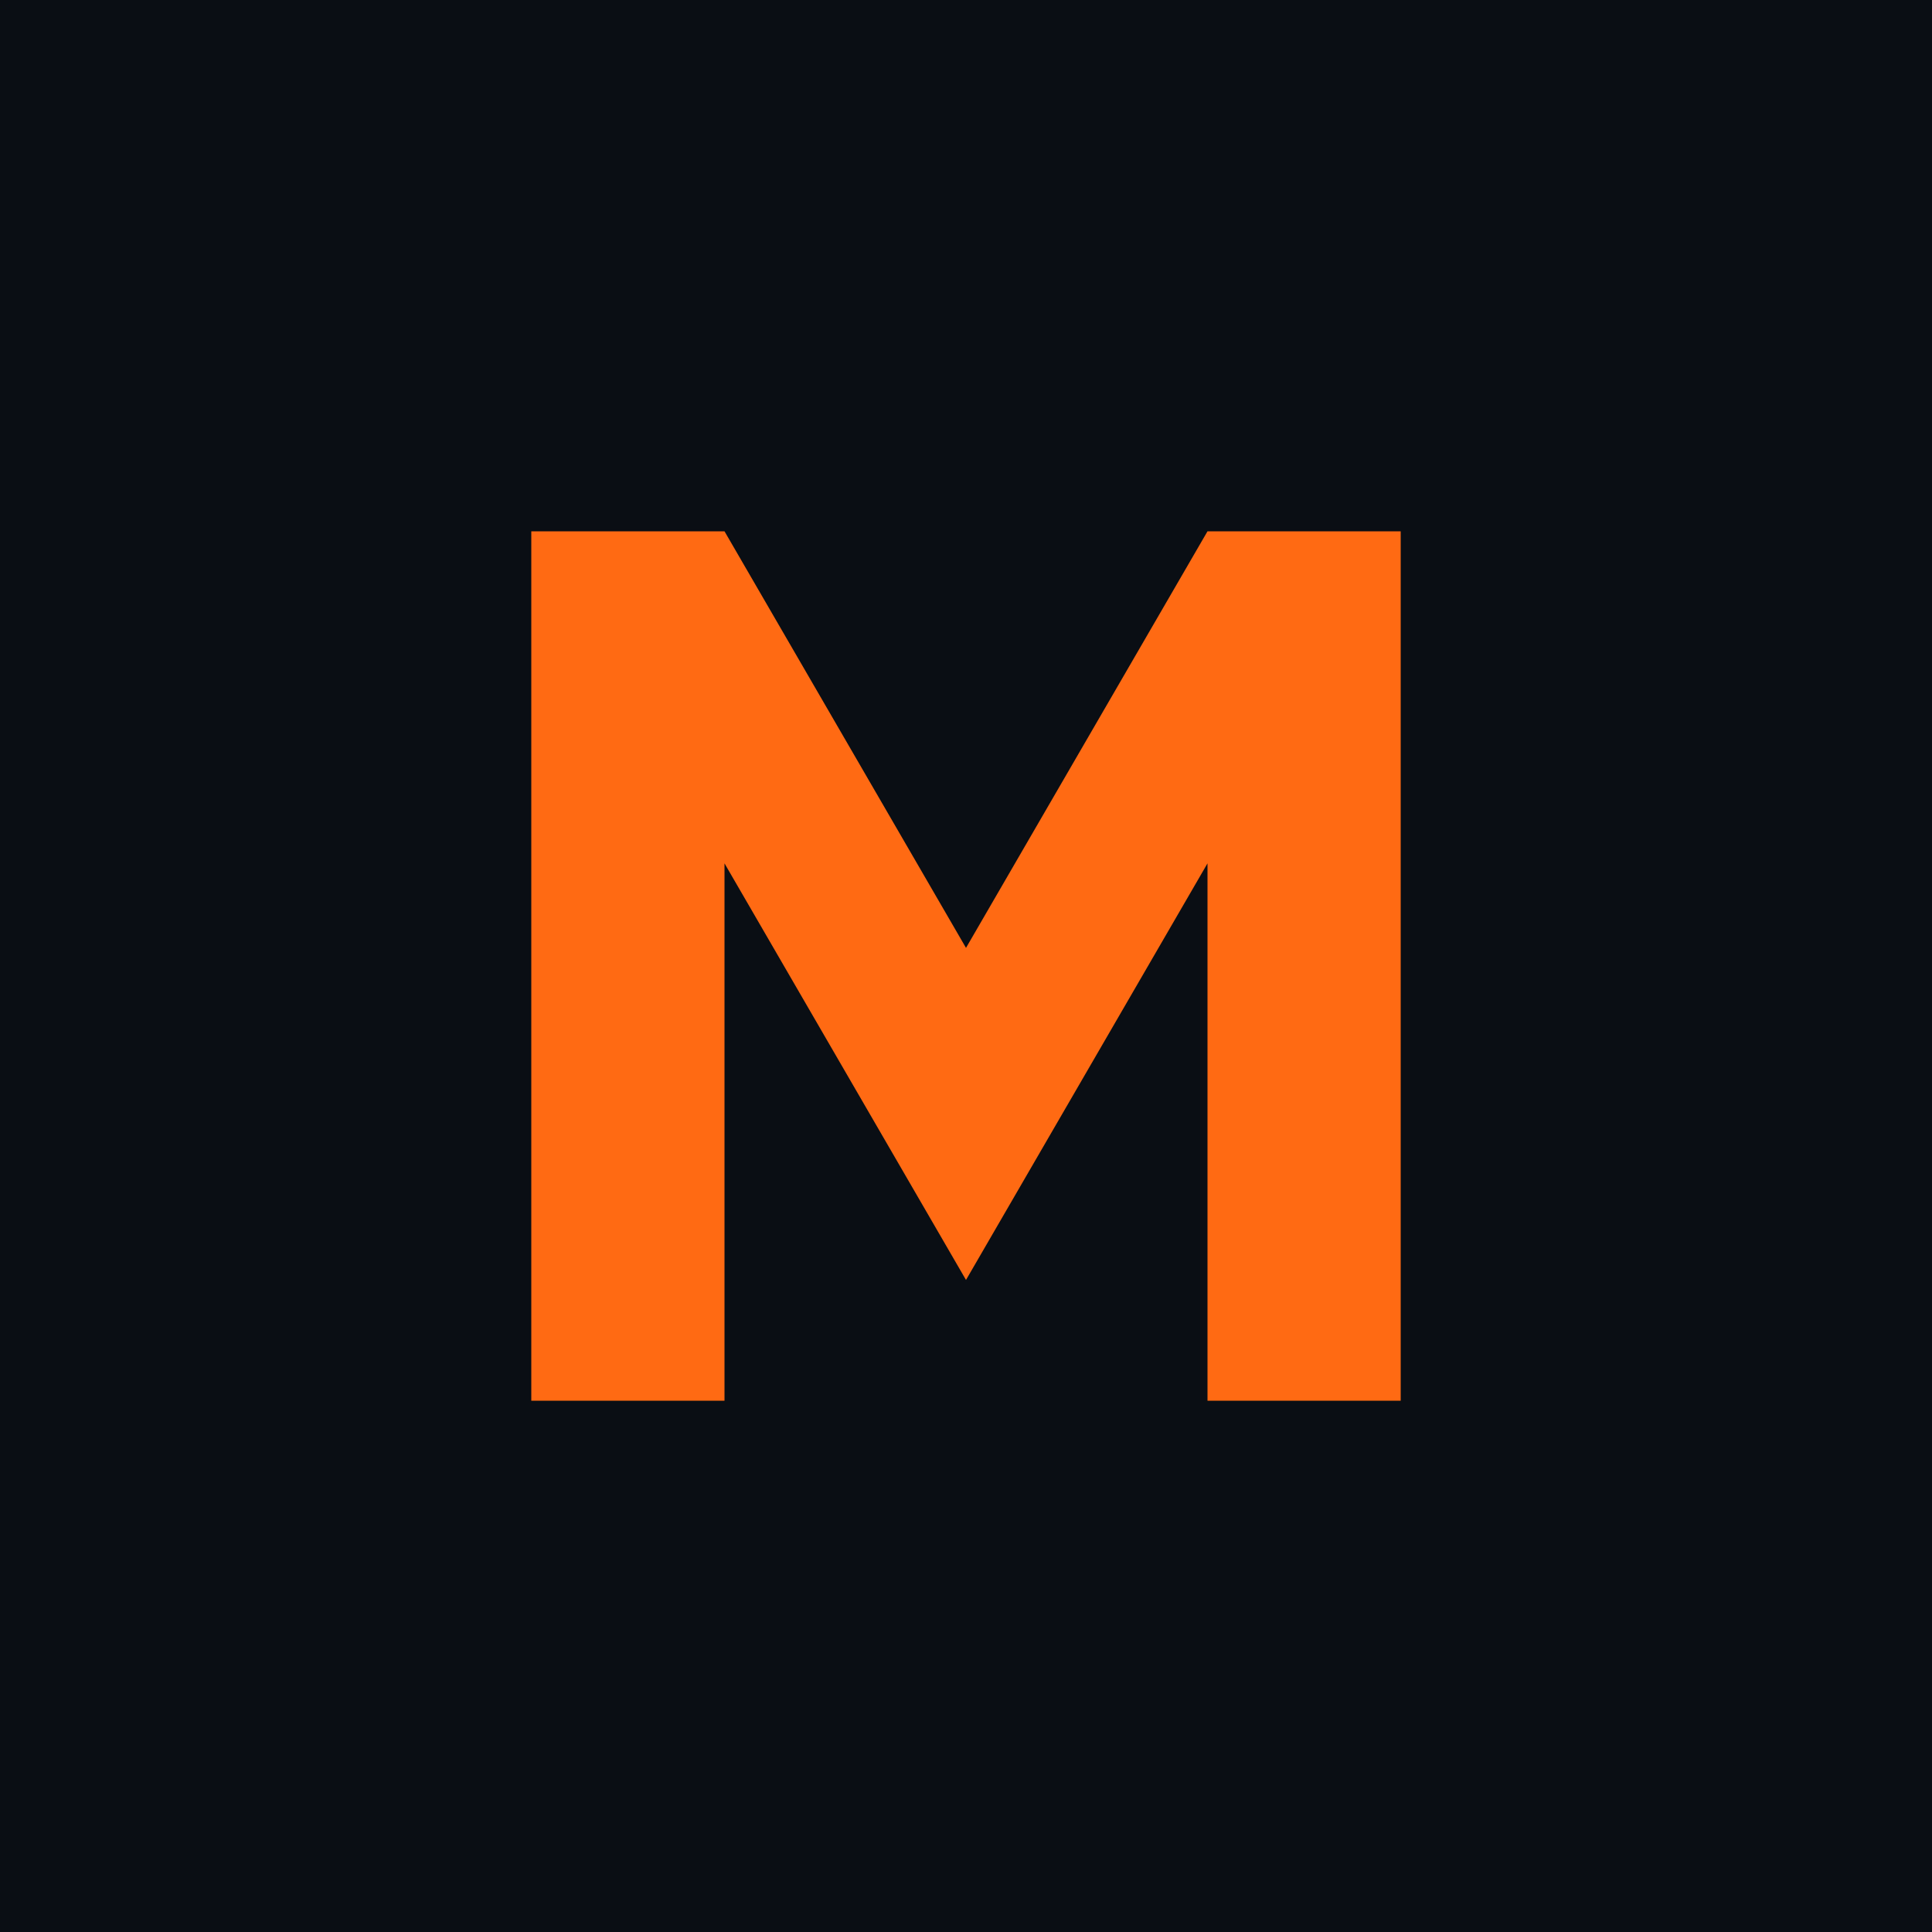
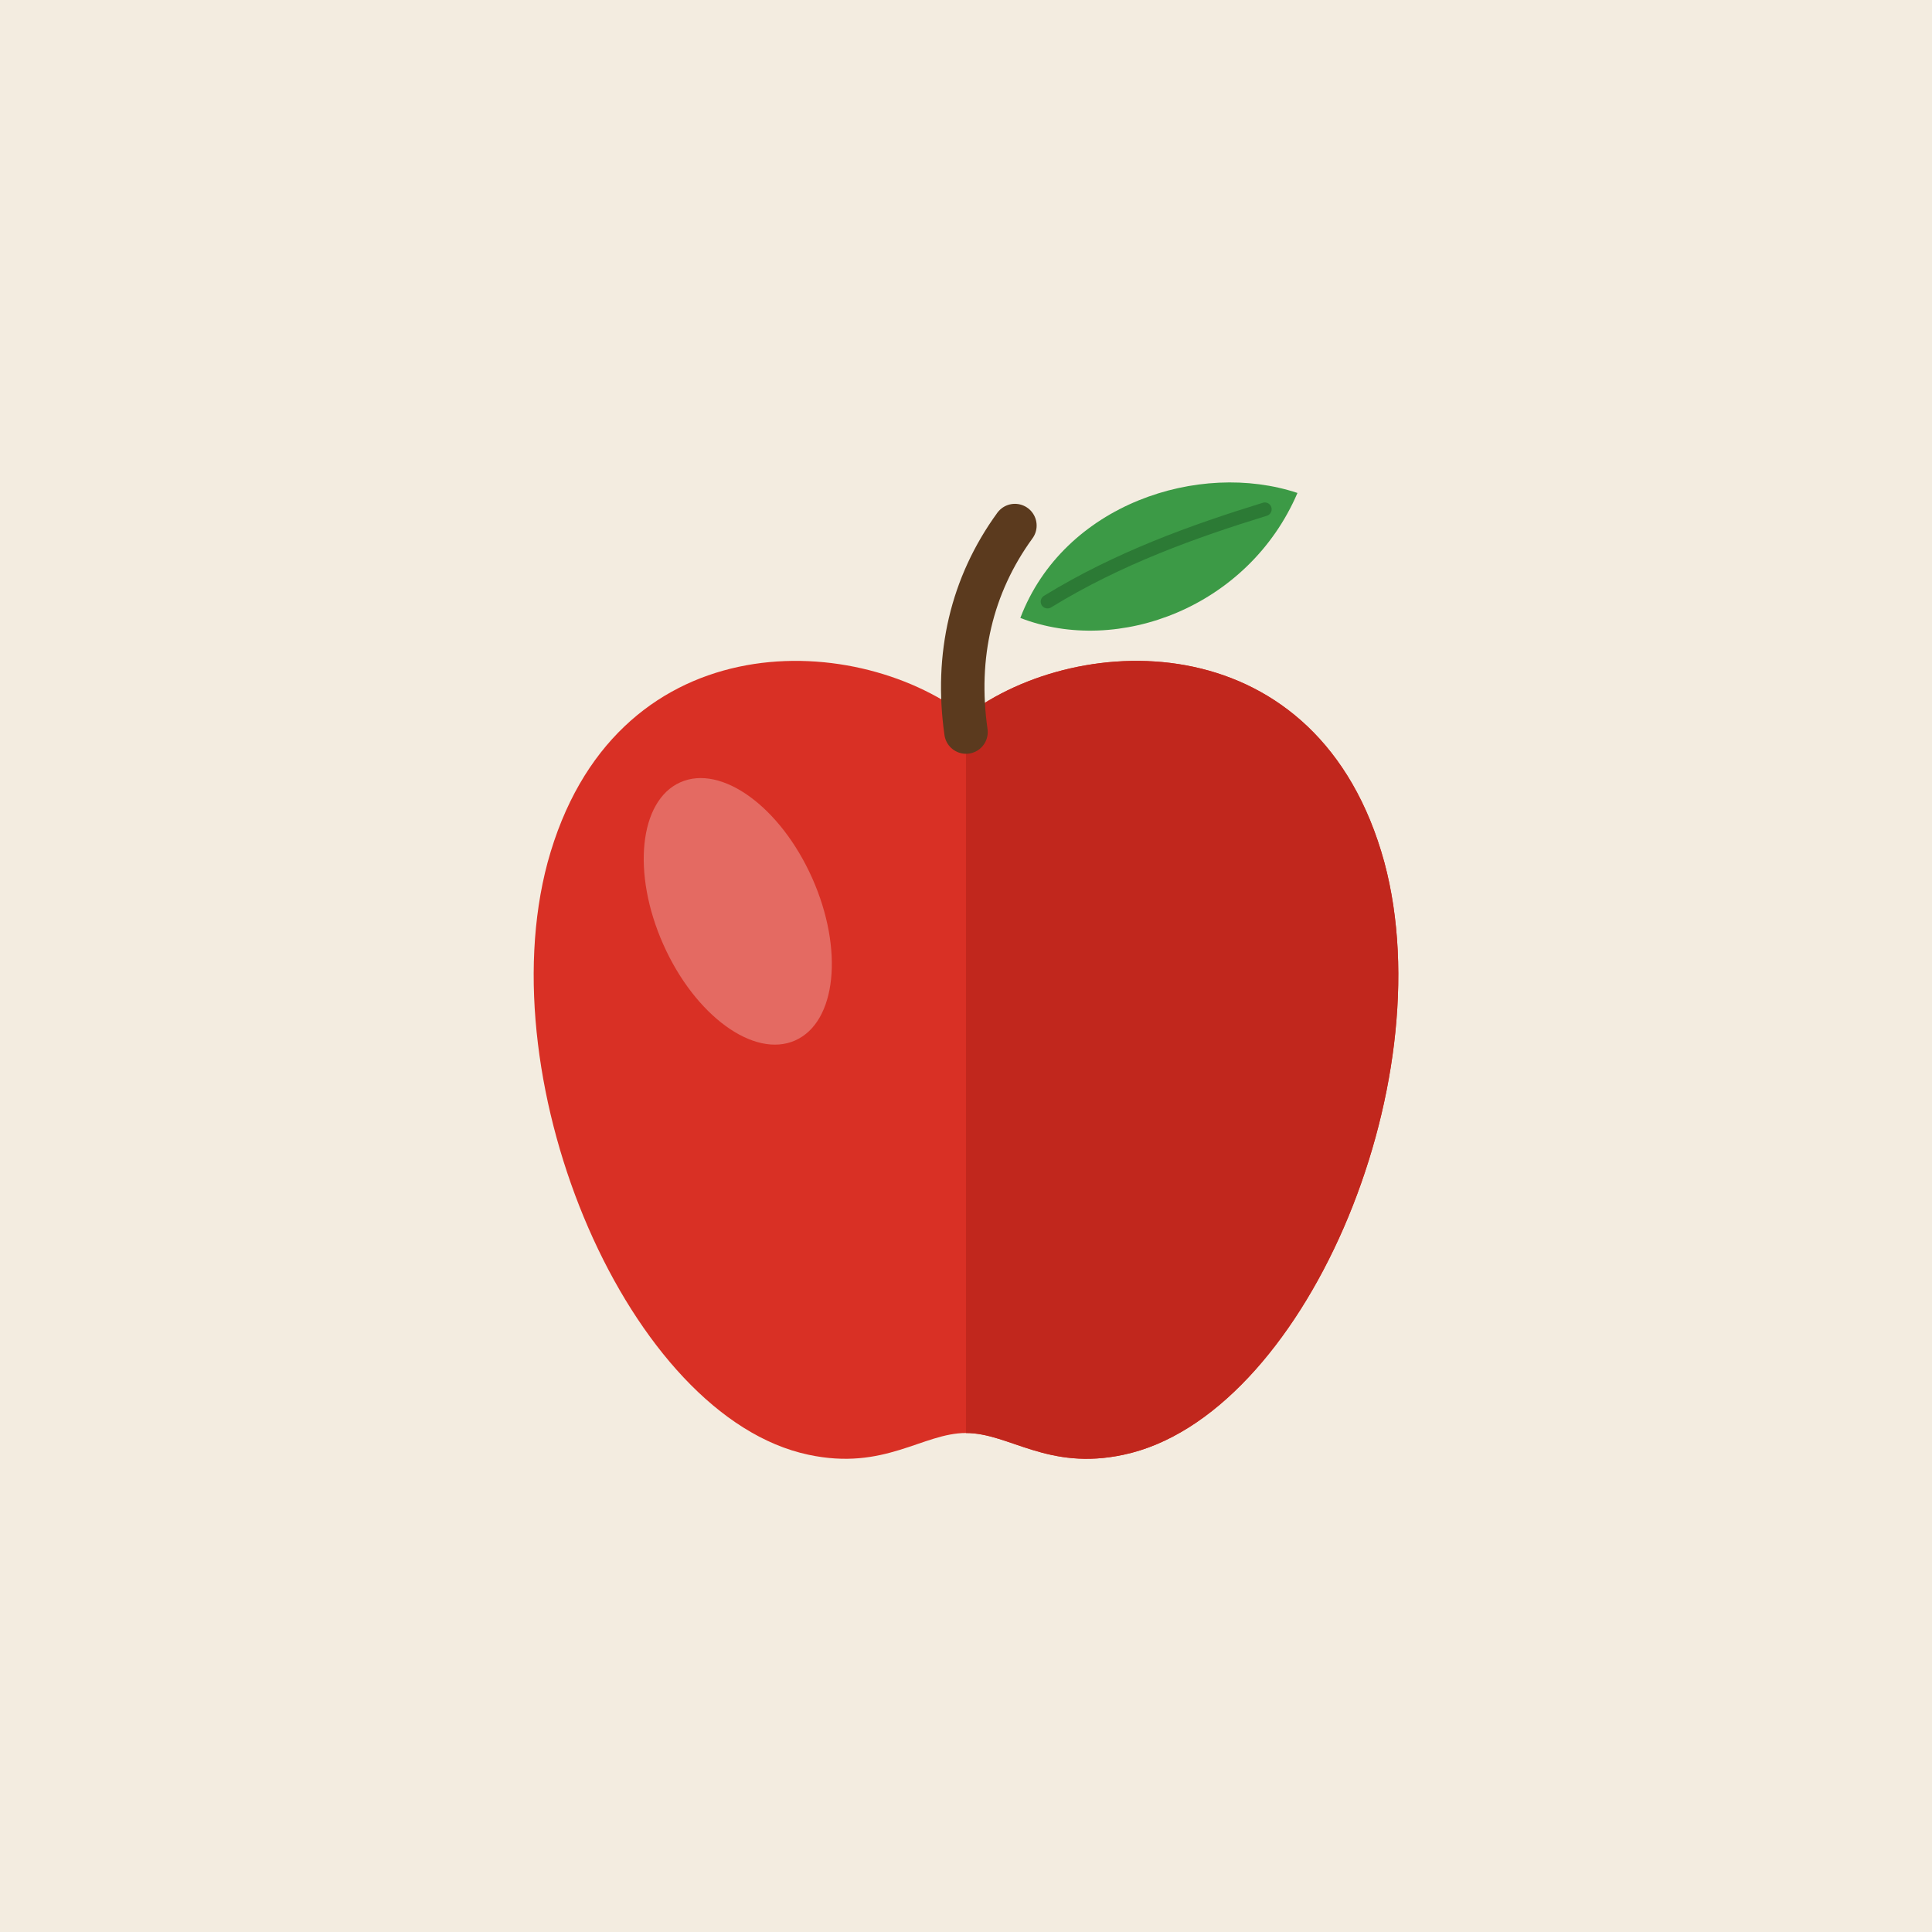
<svg xmlns="http://www.w3.org/2000/svg" viewBox="0 0 512 512">
-   <rect width="512" height="512" fill="#0a0e14" />
-   <polygon points="140.8,371.2 140.8,140.8 192,140.8 256,251.2 320,140.8 371.2,140.8 371.2,371.2 320,371.2 320,228.8 256,339.2 192,228.8 192,371.2" fill="#ff6a13" />
+   <rect width="512" height="512" fill="#f3ece0" />
+   <g transform="translate(256 266) scale(0.72) translate(-256 -266)">
+     <path d="M256 160 C214 128 126 126 102 214 C80 296 132 418 198 432 C226 438 240 424 256 424 C272 424 286 438 314 432 C380 418 432 296 410 214 C386 126 298 128 256 160 Z" fill="#d93025" />
+     <path d="M256 160 C298 128 386 126 410 214 C432 296 380 418 314 432 C286 438 272 424 256 424 Z" fill="#c1271d" />
+     <ellipse cx="172" cy="232" rx="30" ry="52" transform="rotate(-24 172 232)" fill="#ffffff" opacity="0.28" />
+     <path d="M256 166 C252 138 258 112 274 90" fill="none" stroke="#5b3a1e" stroke-width="16" stroke-linecap="round" />
+     <path d="M276 124 C292 82 342 66 378 78 C360 120 312 138 276 124 Z" fill="#3c9a46" />
+     <path d="M286 118 C312 102 340 92 366 84" fill="none" stroke="#2c7a35" stroke-width="5" stroke-linecap="round" />
+   </g>
</svg>
